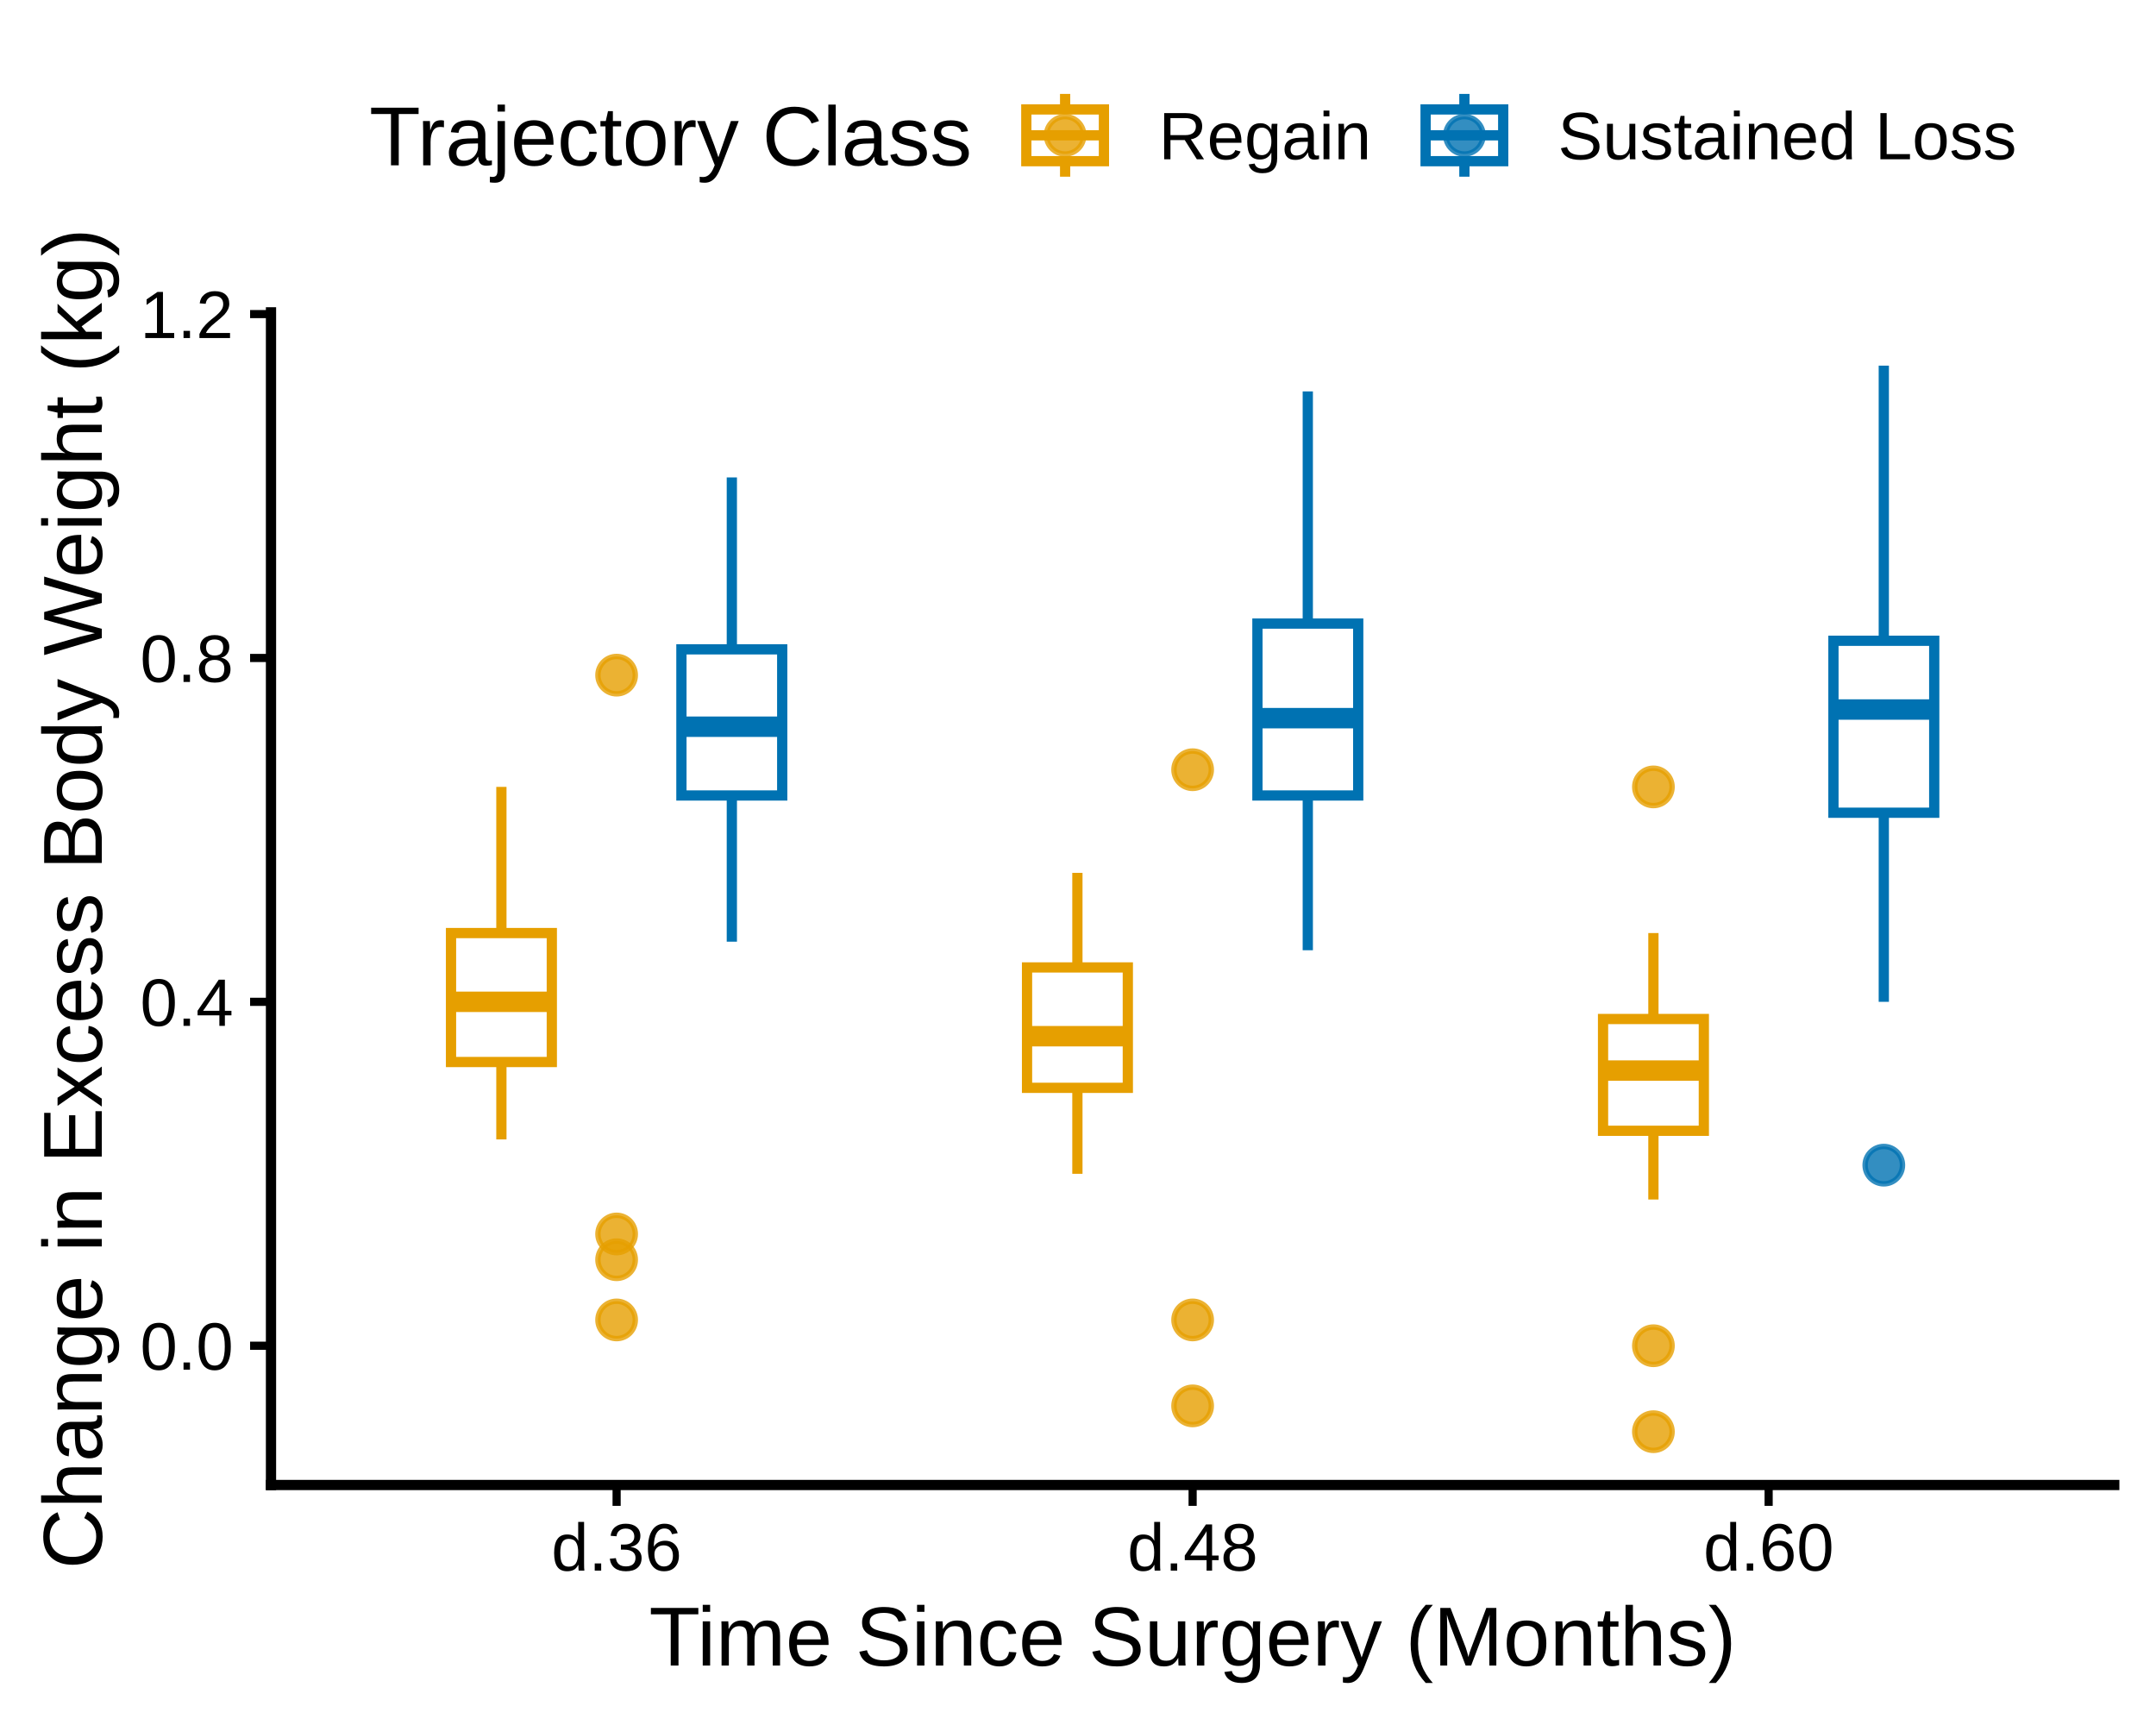
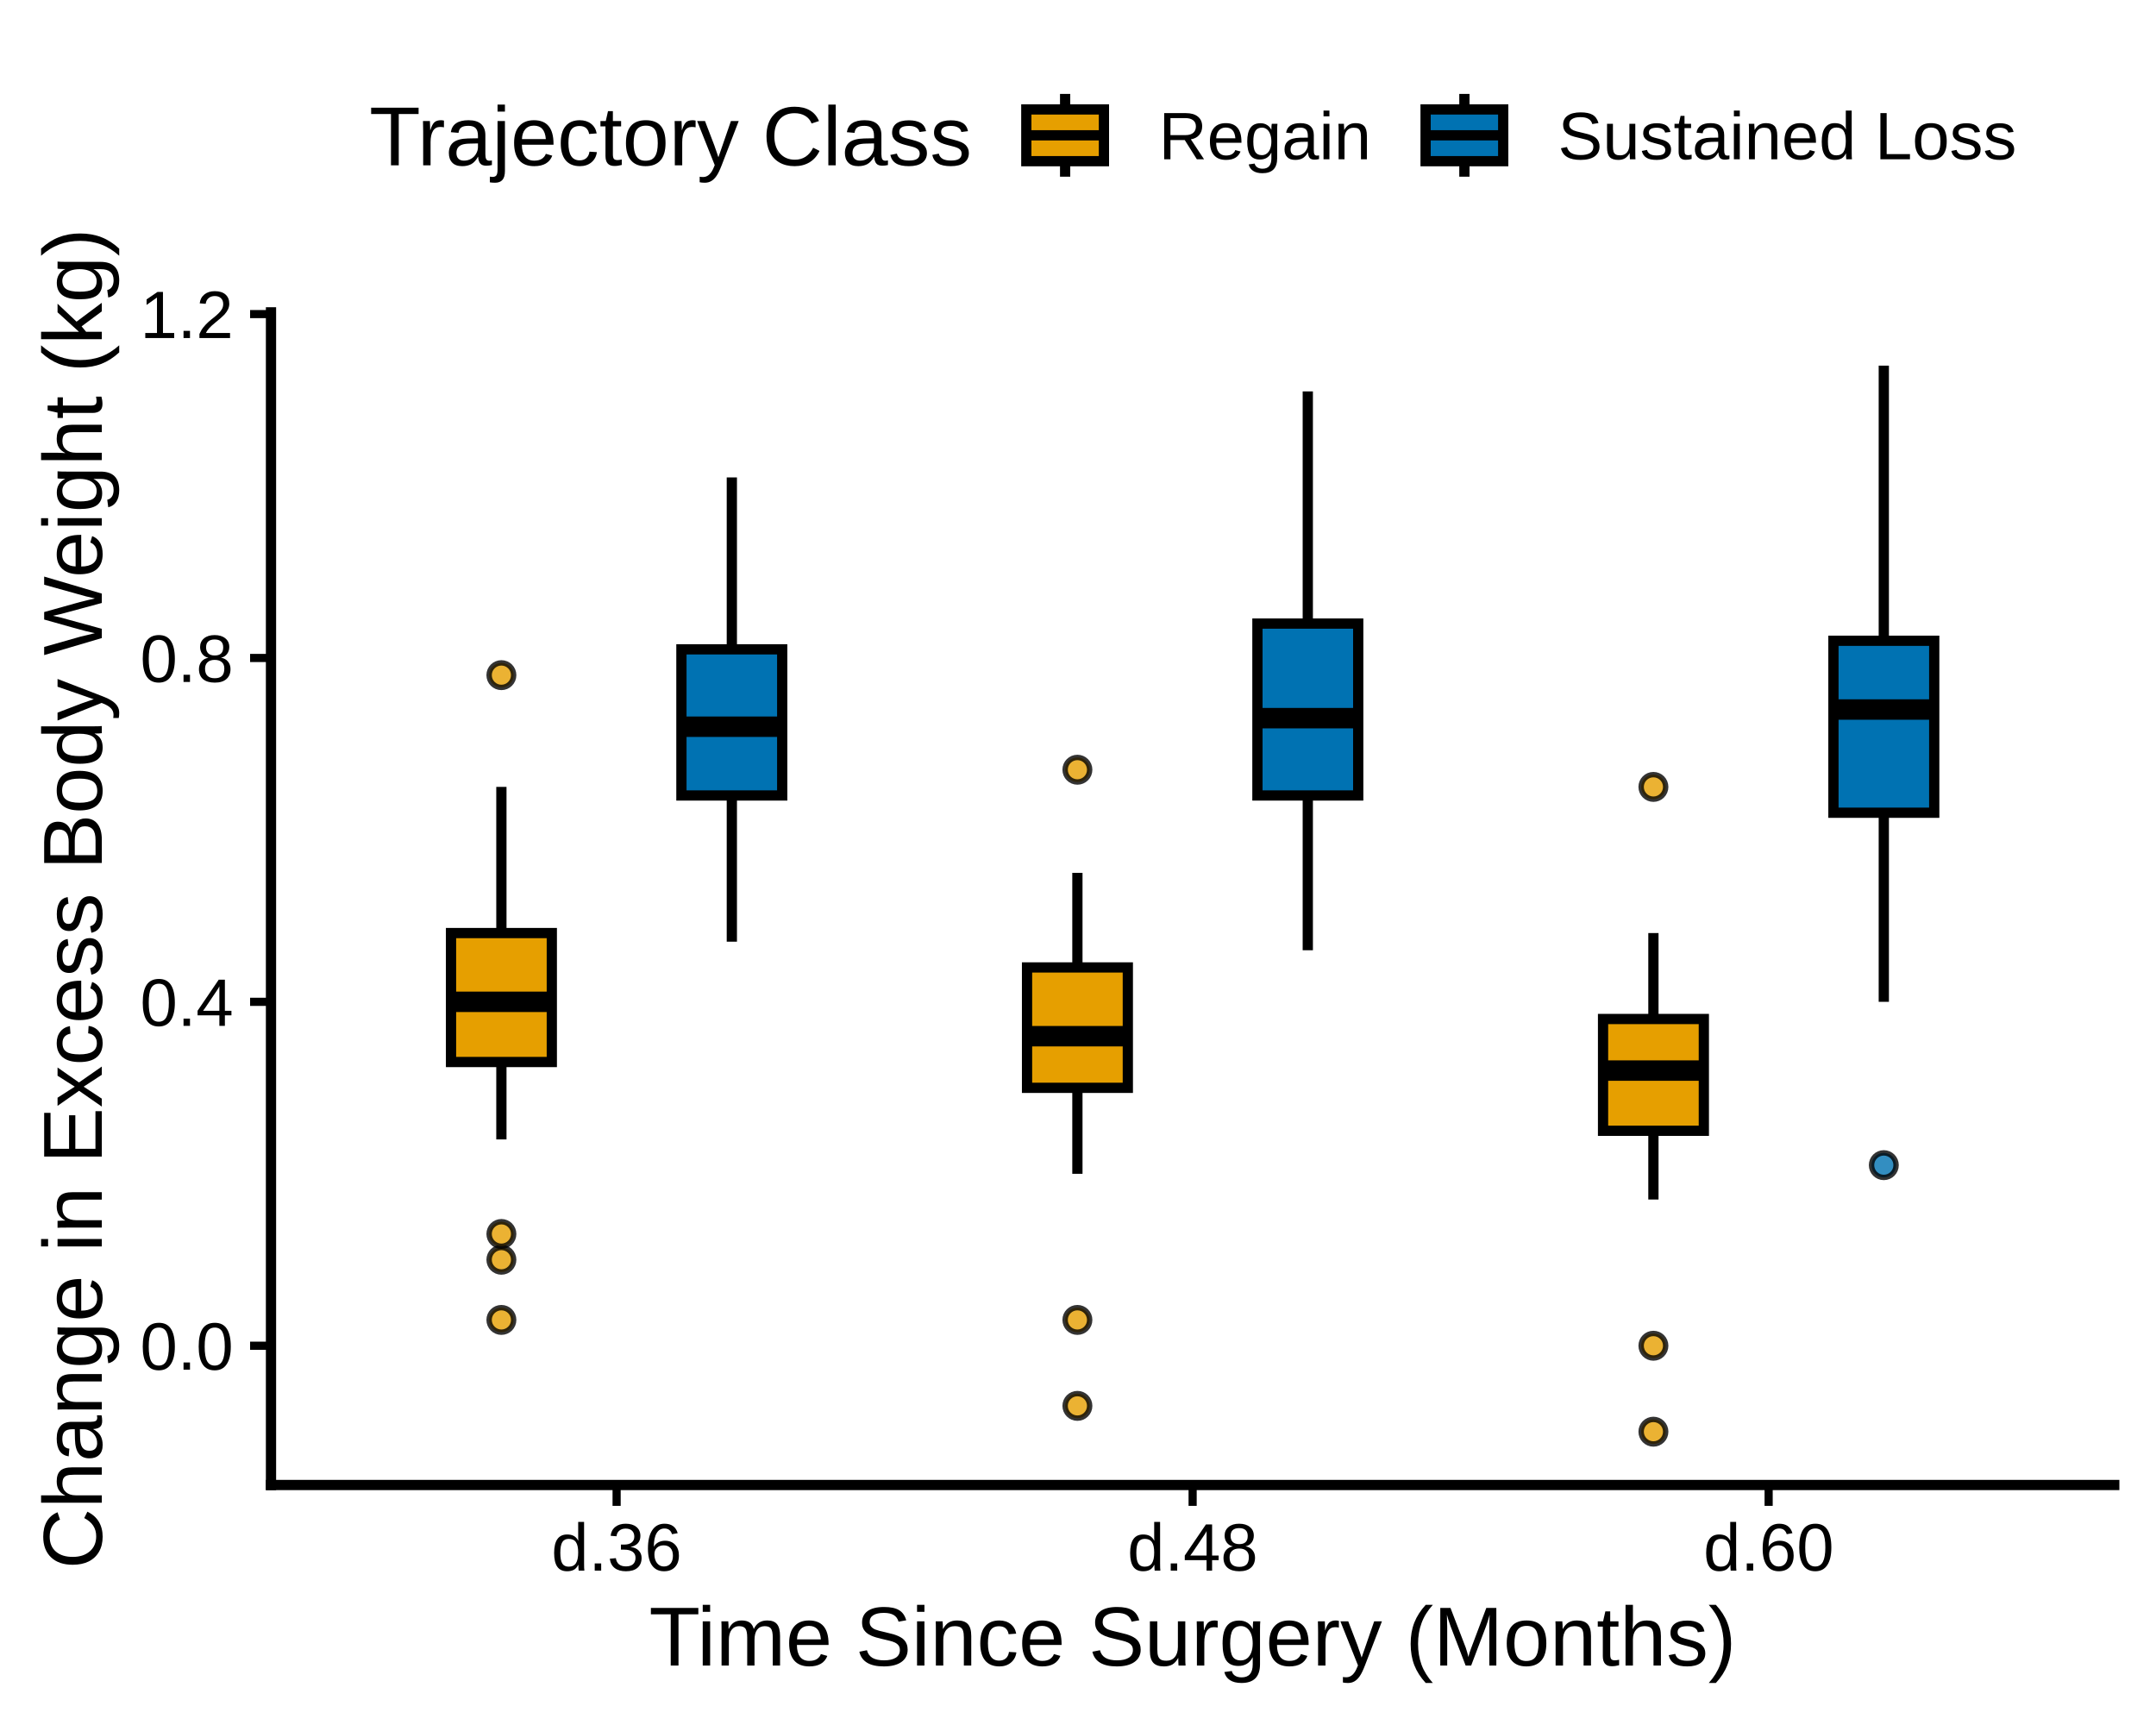
<svg xmlns="http://www.w3.org/2000/svg" width="360.00pt" height="288.00pt" viewBox="0 0 360.00 288.00">
  <g class="svglite">
    <defs>
      <style type="text/css">
    .svglite line, .svglite polyline, .svglite polygon, .svglite path, .svglite rect, .svglite circle {
      fill: none;
      stroke: #000000;
      stroke-linecap: round;
      stroke-linejoin: round;
      stroke-miterlimit: 10.00;
    }
    .svglite text {
      white-space: pre;
    }
    .svglite g.glyphgroup path {
      fill: inherit;
      stroke: none;
    }
  </style>
    </defs>
    <rect width="100%" height="100%" style="stroke: none; fill: #FFFFFF;" />
    <defs>
      <clipPath id="cpMC4wMHwzNjAuMDB8MC4wMHwyODguMDA=">
        <rect x="0.00" y="0.00" width="360.00" height="288.00" />
      </clipPath>
    </defs>
    <g clip-path="url(#cpMC4wMHwzNjAuMDB8MC4wMHwyODguMDA=)">
      <rect x="0.00" y="0.00" width="360.00" height="288.00" style="stroke-width: 1.36; stroke: #FFFFFF; fill: #FFFFFF;" />
    </g>
    <defs>
      <clipPath id="cpNDUuMjV8MzUzLjAzfDUyLjE1fDI0Ny45Mw==">
        <rect x="45.25" y="52.15" width="307.77" height="195.78" />
      </clipPath>
    </defs>
    <g clip-path="url(#cpNDUuMjV8MzUzLjAzfDUyLjE1fDI0Ny45Mw==)">
      <rect x="45.25" y="52.15" width="307.77" height="195.78" style="stroke-width: 1.36; stroke: none; fill: #FFFFFF;" />
-       <line x1="83.72" y1="155.78" x2="83.72" y2="131.38" style="stroke-width: 1.71; stroke: #E69F00; stroke-linecap: butt;" />
-       <line x1="83.72" y1="177.31" x2="83.72" y2="190.23" style="stroke-width: 1.71; stroke: #E69F00; stroke-linecap: butt;" />
-       <polygon points="75.31,155.78 75.31,177.31 92.14,177.31 92.14,155.78 75.31,155.78 " style="stroke-width: 1.71; stroke: #E69F00; stroke-linecap: butt; stroke-linejoin: miter; fill: #FFFFFF;" />
-       <line x1="75.31" y1="167.26" x2="92.14" y2="167.26" style="stroke-width: 3.41; stroke: #E69F00; stroke-linecap: butt; stroke-linejoin: miter;" />
-       <line x1="179.90" y1="161.52" x2="179.90" y2="145.73" style="stroke-width: 1.71; stroke: #E69F00; stroke-linecap: butt;" />
-       <line x1="179.90" y1="181.62" x2="179.90" y2="195.97" style="stroke-width: 1.71; stroke: #E69F00; stroke-linecap: butt;" />
-       <polygon points="171.49,161.52 171.49,181.62 188.32,181.62 188.32,161.52 171.49,161.52 " style="stroke-width: 1.71; stroke: #E69F00; stroke-linecap: butt; stroke-linejoin: miter; fill: #FFFFFF;" />
-       <line x1="171.49" y1="173.00" x2="188.32" y2="173.00" style="stroke-width: 3.41; stroke: #E69F00; stroke-linecap: butt; stroke-linejoin: miter;" />
-       <line x1="276.08" y1="170.13" x2="276.08" y2="155.78" style="stroke-width: 1.71; stroke: #E69F00; stroke-linecap: butt;" />
-       <line x1="276.08" y1="188.79" x2="276.08" y2="200.27" style="stroke-width: 1.71; stroke: #E69F00; stroke-linecap: butt;" />
-       <polygon points="267.67,170.13 267.67,188.79 284.50,188.79 284.50,170.13 267.67,170.13 " style="stroke-width: 1.71; stroke: #E69F00; stroke-linecap: butt; stroke-linejoin: miter; fill: #FFFFFF;" />
-       <line x1="267.67" y1="178.74" x2="284.50" y2="178.74" style="stroke-width: 3.41; stroke: #E69F00; stroke-linecap: butt; stroke-linejoin: miter;" />
-       <line x1="122.20" y1="108.41" x2="122.20" y2="79.71" style="stroke-width: 1.71; stroke: #0072B2; stroke-linecap: butt;" />
-       <line x1="122.20" y1="132.81" x2="122.20" y2="157.22" style="stroke-width: 1.71; stroke: #0072B2; stroke-linecap: butt;" />
-       <polygon points="113.78,108.41 113.78,132.81 130.61,132.81 130.61,108.41 113.78,108.41 " style="stroke-width: 1.71; stroke: #0072B2; stroke-linecap: butt; stroke-linejoin: miter; fill: #FFFFFF;" />
-       <line x1="113.78" y1="121.33" x2="130.61" y2="121.33" style="stroke-width: 3.41; stroke: #0072B2; stroke-linecap: butt; stroke-linejoin: miter;" />
-       <line x1="218.37" y1="104.11" x2="218.37" y2="65.35" style="stroke-width: 1.71; stroke: #0072B2; stroke-linecap: butt;" />
-       <line x1="218.37" y1="132.81" x2="218.37" y2="158.65" style="stroke-width: 1.71; stroke: #0072B2; stroke-linecap: butt;" />
-       <polygon points="209.96,104.11 209.96,132.81 226.79,132.81 226.79,104.11 209.96,104.11 " style="stroke-width: 1.71; stroke: #0072B2; stroke-linecap: butt; stroke-linejoin: miter; fill: #FFFFFF;" />
-       <line x1="209.96" y1="119.90" x2="226.79" y2="119.90" style="stroke-width: 3.41; stroke: #0072B2; stroke-linecap: butt; stroke-linejoin: miter;" />
-       <line x1="314.55" y1="106.98" x2="314.55" y2="61.05" style="stroke-width: 1.71; stroke: #0072B2; stroke-linecap: butt;" />
-       <line x1="314.55" y1="135.69" x2="314.55" y2="167.26" style="stroke-width: 1.71; stroke: #0072B2; stroke-linecap: butt;" />
-       <polygon points="306.14,106.98 306.14,135.69 322.97,135.69 322.97,106.98 306.14,106.98 " style="stroke-width: 1.71; stroke: #0072B2; stroke-linecap: butt; stroke-linejoin: miter; fill: #FFFFFF;" />
-       <line x1="306.14" y1="118.46" x2="322.97" y2="118.46" style="stroke-width: 3.41; stroke: #0072B2; stroke-linecap: butt; stroke-linejoin: miter;" />
-       <circle cx="102.96" cy="220.37" r="3.12" style="stroke-width: 0.90; stroke: #E69F00; stroke-opacity: 0.80; fill: #E69F00; fill-opacity: 0.80;" />
-       <circle cx="102.96" cy="210.32" r="3.12" style="stroke-width: 0.90; stroke: #E69F00; stroke-opacity: 0.80; fill: #E69F00; fill-opacity: 0.80;" />
-       <circle cx="102.96" cy="206.02" r="3.12" style="stroke-width: 0.90; stroke: #E69F00; stroke-opacity: 0.80; fill: #E69F00; fill-opacity: 0.80;" />
-       <circle cx="102.96" cy="112.72" r="3.12" style="stroke-width: 0.90; stroke: #E69F00; stroke-opacity: 0.80; fill: #E69F00; fill-opacity: 0.80;" />
-       <circle cx="199.14" cy="234.72" r="3.12" style="stroke-width: 0.90; stroke: #E69F00; stroke-opacity: 0.80; fill: #E69F00; fill-opacity: 0.80;" />
-       <circle cx="199.14" cy="220.37" r="3.12" style="stroke-width: 0.90; stroke: #E69F00; stroke-opacity: 0.80; fill: #E69F00; fill-opacity: 0.80;" />
-       <circle cx="199.14" cy="128.51" r="3.12" style="stroke-width: 0.90; stroke: #E69F00; stroke-opacity: 0.80; fill: #E69F00; fill-opacity: 0.80;" />
-       <circle cx="276.08" cy="239.03" r="3.12" style="stroke-width: 0.90; stroke: #E69F00; stroke-opacity: 0.80; fill: #E69F00; fill-opacity: 0.80;" />
-       <circle cx="276.08" cy="224.68" r="3.12" style="stroke-width: 0.90; stroke: #E69F00; stroke-opacity: 0.80; fill: #E69F00; fill-opacity: 0.80;" />
-       <circle cx="276.08" cy="131.38" r="3.12" style="stroke-width: 0.90; stroke: #E69F00; stroke-opacity: 0.80; fill: #E69F00; fill-opacity: 0.80;" />
-       <circle cx="314.55" cy="194.53" r="3.12" style="stroke-width: 0.90; stroke: #0072B2; stroke-opacity: 0.80; fill: #0072B2; fill-opacity: 0.80;" />
+       <line x1="83.72" y1="155.78" x2="83.72" y2="131.38" style="stroke-width: 1.71; stroke-linecap: butt;" />
+       <line x1="83.72" y1="177.31" x2="83.72" y2="190.23" style="stroke-width: 1.71; stroke-linecap: butt;" />
+       <polygon points="75.31,155.78 75.31,177.31 92.14,177.31 92.14,155.78 75.31,155.78 " style="stroke-width: 1.71; stroke-linecap: butt; stroke-linejoin: miter; fill: #E69F00;" />
+       <line x1="75.31" y1="167.26" x2="92.14" y2="167.26" style="stroke-width: 3.41; stroke-linecap: butt; stroke-linejoin: miter;" />
+       <line x1="179.90" y1="161.52" x2="179.90" y2="145.73" style="stroke-width: 1.71; stroke-linecap: butt;" />
+       <line x1="179.90" y1="181.62" x2="179.90" y2="195.97" style="stroke-width: 1.71; stroke-linecap: butt;" />
+       <polygon points="171.49,161.52 171.49,181.62 188.32,181.62 188.32,161.52 171.49,161.52 " style="stroke-width: 1.71; stroke-linecap: butt; stroke-linejoin: miter; fill: #E69F00;" />
+       <line x1="171.49" y1="173.00" x2="188.32" y2="173.00" style="stroke-width: 3.41; stroke-linecap: butt; stroke-linejoin: miter;" />
+       <line x1="276.08" y1="170.13" x2="276.08" y2="155.78" style="stroke-width: 1.71; stroke-linecap: butt;" />
+       <line x1="276.08" y1="188.79" x2="276.08" y2="200.27" style="stroke-width: 1.71; stroke-linecap: butt;" />
+       <polygon points="267.67,170.13 267.67,188.79 284.50,188.79 284.50,170.13 267.67,170.13 " style="stroke-width: 1.71; stroke-linecap: butt; stroke-linejoin: miter; fill: #E69F00;" />
+       <line x1="267.67" y1="178.74" x2="284.50" y2="178.74" style="stroke-width: 3.41; stroke-linecap: butt; stroke-linejoin: miter;" />
+       <line x1="122.20" y1="108.41" x2="122.20" y2="79.71" style="stroke-width: 1.71; stroke-linecap: butt;" />
+       <line x1="122.20" y1="132.81" x2="122.20" y2="157.22" style="stroke-width: 1.71; stroke-linecap: butt;" />
+       <polygon points="113.78,108.41 113.78,132.81 130.61,132.81 130.61,108.41 113.78,108.41 " style="stroke-width: 1.71; stroke-linecap: butt; stroke-linejoin: miter; fill: #0072B2;" />
+       <line x1="113.78" y1="121.33" x2="130.61" y2="121.33" style="stroke-width: 3.41; stroke-linecap: butt; stroke-linejoin: miter;" />
+       <line x1="218.37" y1="104.11" x2="218.37" y2="65.35" style="stroke-width: 1.71; stroke-linecap: butt;" />
+       <line x1="218.37" y1="132.81" x2="218.37" y2="158.65" style="stroke-width: 1.71; stroke-linecap: butt;" />
+       <polygon points="209.96,104.11 209.96,132.81 226.79,132.81 226.79,104.11 209.96,104.11 " style="stroke-width: 1.71; stroke-linecap: butt; stroke-linejoin: miter; fill: #0072B2;" />
+       <line x1="209.96" y1="119.90" x2="226.79" y2="119.90" style="stroke-width: 3.41; stroke-linecap: butt; stroke-linejoin: miter;" />
+       <line x1="314.55" y1="106.98" x2="314.55" y2="61.05" style="stroke-width: 1.71; stroke-linecap: butt;" />
+       <line x1="314.55" y1="135.69" x2="314.55" y2="167.26" style="stroke-width: 1.71; stroke-linecap: butt;" />
+       <polygon points="306.14,106.98 306.14,135.69 322.97,135.69 322.97,106.98 306.14,106.98 " style="stroke-width: 1.71; stroke-linecap: butt; stroke-linejoin: miter; fill: #0072B2;" />
+       <line x1="306.14" y1="118.46" x2="322.97" y2="118.46" style="stroke-width: 3.41; stroke-linecap: butt; stroke-linejoin: miter;" />
+       <circle cx="83.72" cy="220.37" r="2.05" style="stroke-width: 0.90; stroke: #000000; stroke-opacity: 0.80; fill: #E69F00; fill-opacity: 0.80;" />
+       <circle cx="83.72" cy="210.32" r="2.05" style="stroke-width: 0.90; stroke: #000000; stroke-opacity: 0.80; fill: #E69F00; fill-opacity: 0.80;" />
+       <circle cx="83.72" cy="206.02" r="2.05" style="stroke-width: 0.90; stroke: #000000; stroke-opacity: 0.80; fill: #E69F00; fill-opacity: 0.80;" />
+       <circle cx="83.72" cy="112.72" r="2.05" style="stroke-width: 0.90; stroke: #000000; stroke-opacity: 0.80; fill: #E69F00; fill-opacity: 0.80;" />
+       <circle cx="179.90" cy="234.72" r="2.05" style="stroke-width: 0.90; stroke: #000000; stroke-opacity: 0.80; fill: #E69F00; fill-opacity: 0.80;" />
+       <circle cx="179.90" cy="220.37" r="2.05" style="stroke-width: 0.90; stroke: #000000; stroke-opacity: 0.80; fill: #E69F00; fill-opacity: 0.80;" />
+       <circle cx="179.90" cy="128.51" r="2.05" style="stroke-width: 0.90; stroke: #000000; stroke-opacity: 0.80; fill: #E69F00; fill-opacity: 0.80;" />
+       <circle cx="276.08" cy="239.03" r="2.05" style="stroke-width: 0.90; stroke: #000000; stroke-opacity: 0.80; fill: #E69F00; fill-opacity: 0.80;" />
+       <circle cx="276.08" cy="224.68" r="2.05" style="stroke-width: 0.90; stroke: #000000; stroke-opacity: 0.80; fill: #E69F00; fill-opacity: 0.80;" />
+       <circle cx="276.08" cy="131.38" r="2.05" style="stroke-width: 0.90; stroke: #000000; stroke-opacity: 0.80; fill: #E69F00; fill-opacity: 0.80;" />
+       <circle cx="314.55" cy="194.53" r="2.05" style="stroke-width: 0.90; stroke: #000000; stroke-opacity: 0.80; fill: #0072B2; fill-opacity: 0.80;" />
    </g>
    <g clip-path="url(#cpMC4wMHwzNjAuMDB8MC4wMHwyODguMDA=)">
      <polyline points="45.25,247.93 45.25,52.15 " style="stroke-width: 1.71; stroke-linecap: square;" />
      <text x="38.97" y="228.68" text-anchor="end" style="font-size: 11.20px; font-family: &quot;Arial&quot;;" textLength="15.55px" lengthAdjust="spacingAndGlyphs">0.0</text>
      <text x="38.97" y="171.27" text-anchor="end" style="font-size: 11.20px; font-family: &quot;Arial&quot;;" textLength="15.55px" lengthAdjust="spacingAndGlyphs">0.4</text>
      <text x="38.97" y="113.86" text-anchor="end" style="font-size: 11.20px; font-family: &quot;Arial&quot;;" textLength="15.55px" lengthAdjust="spacingAndGlyphs">0.8</text>
      <text x="38.97" y="56.44" text-anchor="end" style="font-size: 11.20px; font-family: &quot;Arial&quot;;" textLength="15.55px" lengthAdjust="spacingAndGlyphs">1.2</text>
      <polyline points="41.76,224.68 45.25,224.68 " style="stroke-width: 1.36; stroke-linecap: butt;" />
      <polyline points="41.76,167.26 45.25,167.26 " style="stroke-width: 1.36; stroke-linecap: butt;" />
      <polyline points="41.76,109.85 45.25,109.85 " style="stroke-width: 1.36; stroke-linecap: butt;" />
      <polyline points="41.76,52.44 45.25,52.44 " style="stroke-width: 1.36; stroke-linecap: butt;" />
      <polyline points="45.25,247.93 353.03,247.93 " style="stroke-width: 1.71; stroke-linecap: square;" />
      <polyline points="102.96,251.41 102.96,247.93 " style="stroke-width: 1.36; stroke-linecap: butt;" />
      <polyline points="199.14,251.41 199.14,247.93 " style="stroke-width: 1.36; stroke-linecap: butt;" />
      <polyline points="295.32,251.41 295.32,247.93 " style="stroke-width: 1.36; stroke-linecap: butt;" />
      <text x="102.96" y="262.22" text-anchor="middle" style="font-size: 11.20px; font-family: &quot;Arial&quot;;" textLength="21.77px" lengthAdjust="spacingAndGlyphs">d.36</text>
      <text x="199.14" y="262.22" text-anchor="middle" style="font-size: 11.20px; font-family: &quot;Arial&quot;;" textLength="21.77px" lengthAdjust="spacingAndGlyphs">d.48</text>
      <text x="295.32" y="262.22" text-anchor="middle" style="font-size: 11.20px; font-family: &quot;Arial&quot;;" textLength="21.77px" lengthAdjust="spacingAndGlyphs">d.60</text>
      <text x="199.14" y="278.08" text-anchor="middle" style="font-size: 14.00px; font-family: &quot;Arial&quot;;" textLength="181.47px" lengthAdjust="spacingAndGlyphs">Time Since Surgery (Months)</text>
      <text transform="translate(17.00,150.04) rotate(-90)" text-anchor="middle" style="font-size: 14.00px; font-family: &quot;Arial&quot;;" textLength="223.80px" lengthAdjust="spacingAndGlyphs">Change in Excess Body Weight (kg)</text>
      <rect x="54.69" y="6.97" width="288.90" height="31.23" style="stroke-width: 1.36; stroke: none; fill: #FFFFFF;" />
      <text x="61.66" y="27.60" style="font-size: 14.00px; font-family: &quot;Arial&quot;;" textLength="100.58px" lengthAdjust="spacingAndGlyphs">Trajectory Class</text>
      <rect x="169.21" y="13.95" width="17.28" height="17.28" style="stroke-width: 1.36; stroke: none; fill: #FFFFFF;" />
-       <polyline points="177.85,29.50 177.85,26.91 " style="stroke-width: 1.71; stroke: #E69F00; stroke-linecap: butt; stroke-linejoin: miter;" />
-       <polyline points="177.85,18.27 177.85,15.68 " style="stroke-width: 1.71; stroke: #E69F00; stroke-linecap: butt; stroke-linejoin: miter;" />
-       <rect x="171.37" y="18.27" width="12.96" height="8.64" style="stroke-width: 1.71; stroke: #E69F00; stroke-linecap: butt; stroke-linejoin: miter; fill: #FFFFFF;" />
-       <polyline points="171.37,22.59 184.33,22.59 " style="stroke-width: 1.71; stroke: #E69F00; stroke-linecap: butt; stroke-linejoin: miter;" />
-       <polyline points="177.85,29.50 177.85,29.50 " style="stroke-width: 1.71; stroke: #E69F00; stroke-linecap: butt; stroke-linejoin: miter;" />
-       <polyline points="177.85,15.68 177.85,15.68 " style="stroke-width: 1.71; stroke: #E69F00; stroke-linecap: butt; stroke-linejoin: miter;" />
-       <circle cx="177.85" cy="22.59" r="3.12" style="stroke-width: 0.90; stroke: #E69F00; stroke-opacity: 0.80; fill: #E69F00; fill-opacity: 0.80;" />
+       <polyline points="177.85,29.50 177.85,26.91 " style="stroke-width: 1.71; stroke-linecap: butt; stroke-linejoin: miter;" />
+       <polyline points="177.85,18.27 177.85,15.68 " style="stroke-width: 1.71; stroke-linecap: butt; stroke-linejoin: miter;" />
+       <rect x="171.37" y="18.27" width="12.96" height="8.64" style="stroke-width: 1.71; stroke-linecap: butt; stroke-linejoin: miter; fill: #E69F00;" />
+       <polyline points="171.37,22.59 184.33,22.59 " style="stroke-width: 1.71; stroke-linecap: butt; stroke-linejoin: miter;" />
+       <polyline points="177.85,29.50 177.85,29.50 " style="stroke-width: 1.71; stroke-linecap: butt; stroke-linejoin: miter;" />
+       <polyline points="177.85,15.68 177.85,15.68 " style="stroke-width: 1.71; stroke-linecap: butt; stroke-linejoin: miter;" />
      <rect x="235.88" y="13.95" width="17.28" height="17.28" style="stroke-width: 1.36; stroke: none; fill: #FFFFFF;" />
-       <polyline points="244.52,29.50 244.52,26.91 " style="stroke-width: 1.71; stroke: #0072B2; stroke-linecap: butt; stroke-linejoin: miter;" />
-       <polyline points="244.52,18.27 244.52,15.68 " style="stroke-width: 1.71; stroke: #0072B2; stroke-linecap: butt; stroke-linejoin: miter;" />
-       <rect x="238.04" y="18.27" width="12.96" height="8.64" style="stroke-width: 1.71; stroke: #0072B2; stroke-linecap: butt; stroke-linejoin: miter; fill: #FFFFFF;" />
-       <polyline points="238.04,22.59 251.00,22.59 " style="stroke-width: 1.71; stroke: #0072B2; stroke-linecap: butt; stroke-linejoin: miter;" />
-       <polyline points="244.52,29.50 244.52,29.50 " style="stroke-width: 1.71; stroke: #0072B2; stroke-linecap: butt; stroke-linejoin: miter;" />
-       <polyline points="244.52,15.68 244.52,15.68 " style="stroke-width: 1.71; stroke: #0072B2; stroke-linecap: butt; stroke-linejoin: miter;" />
-       <circle cx="244.52" cy="22.59" r="3.12" style="stroke-width: 0.90; stroke: #0072B2; stroke-opacity: 0.80; fill: #0072B2; fill-opacity: 0.80;" />
+       <polyline points="244.52,29.50 244.52,26.91 " style="stroke-width: 1.71; stroke-linecap: butt; stroke-linejoin: miter;" />
+       <polyline points="244.52,18.27 244.52,15.68 " style="stroke-width: 1.71; stroke-linecap: butt; stroke-linejoin: miter;" />
+       <rect x="238.04" y="18.27" width="12.96" height="8.64" style="stroke-width: 1.71; stroke-linecap: butt; stroke-linejoin: miter; fill: #0072B2;" />
+       <polyline points="238.04,22.59 251.00,22.59 " style="stroke-width: 1.71; stroke-linecap: butt; stroke-linejoin: miter;" />
+       <polyline points="244.52,29.50 244.52,29.50 " style="stroke-width: 1.71; stroke-linecap: butt; stroke-linejoin: miter;" />
+       <polyline points="244.52,15.68 244.52,15.68 " style="stroke-width: 1.71; stroke-linecap: butt; stroke-linejoin: miter;" />
      <text x="193.47" y="26.59" style="font-size: 11.20px; font-family: &quot;Arial&quot;;" textLength="35.44px" lengthAdjust="spacingAndGlyphs">Regain</text>
      <text x="260.13" y="26.59" style="font-size: 11.20px; font-family: &quot;Arial&quot;;" textLength="76.48px" lengthAdjust="spacingAndGlyphs">Sustained Loss</text>
    </g>
  </g>
</svg>
